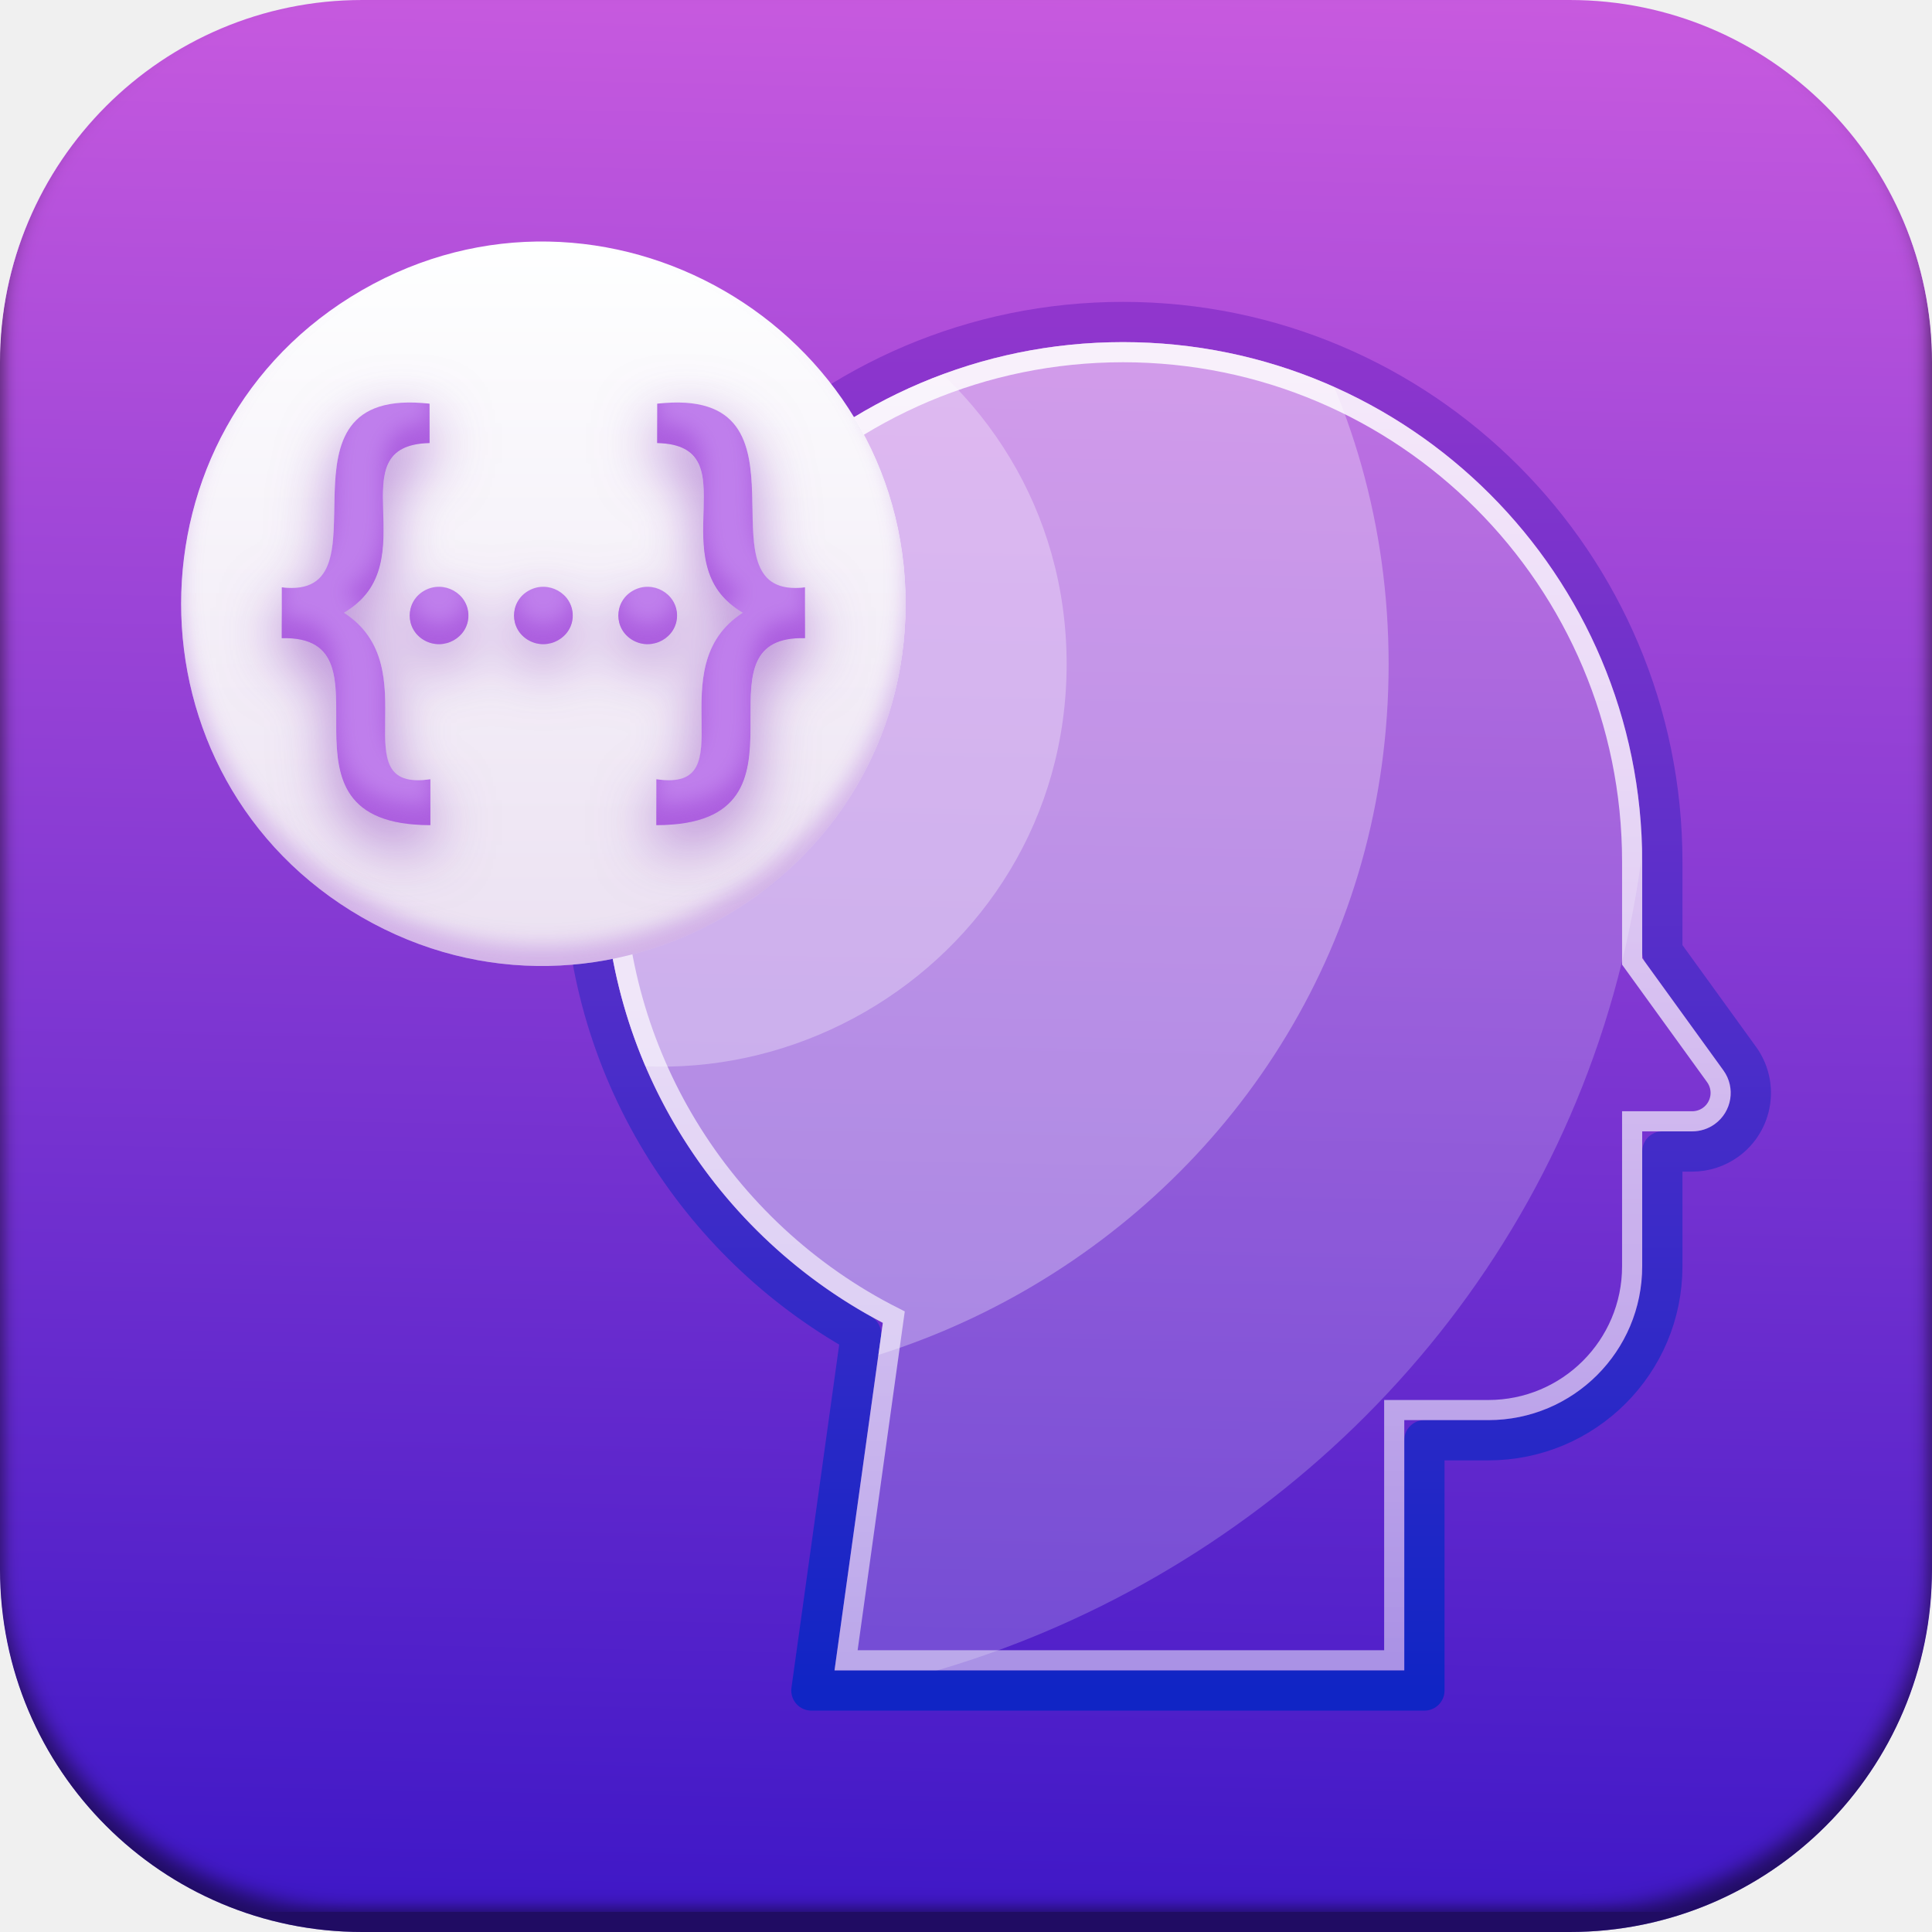
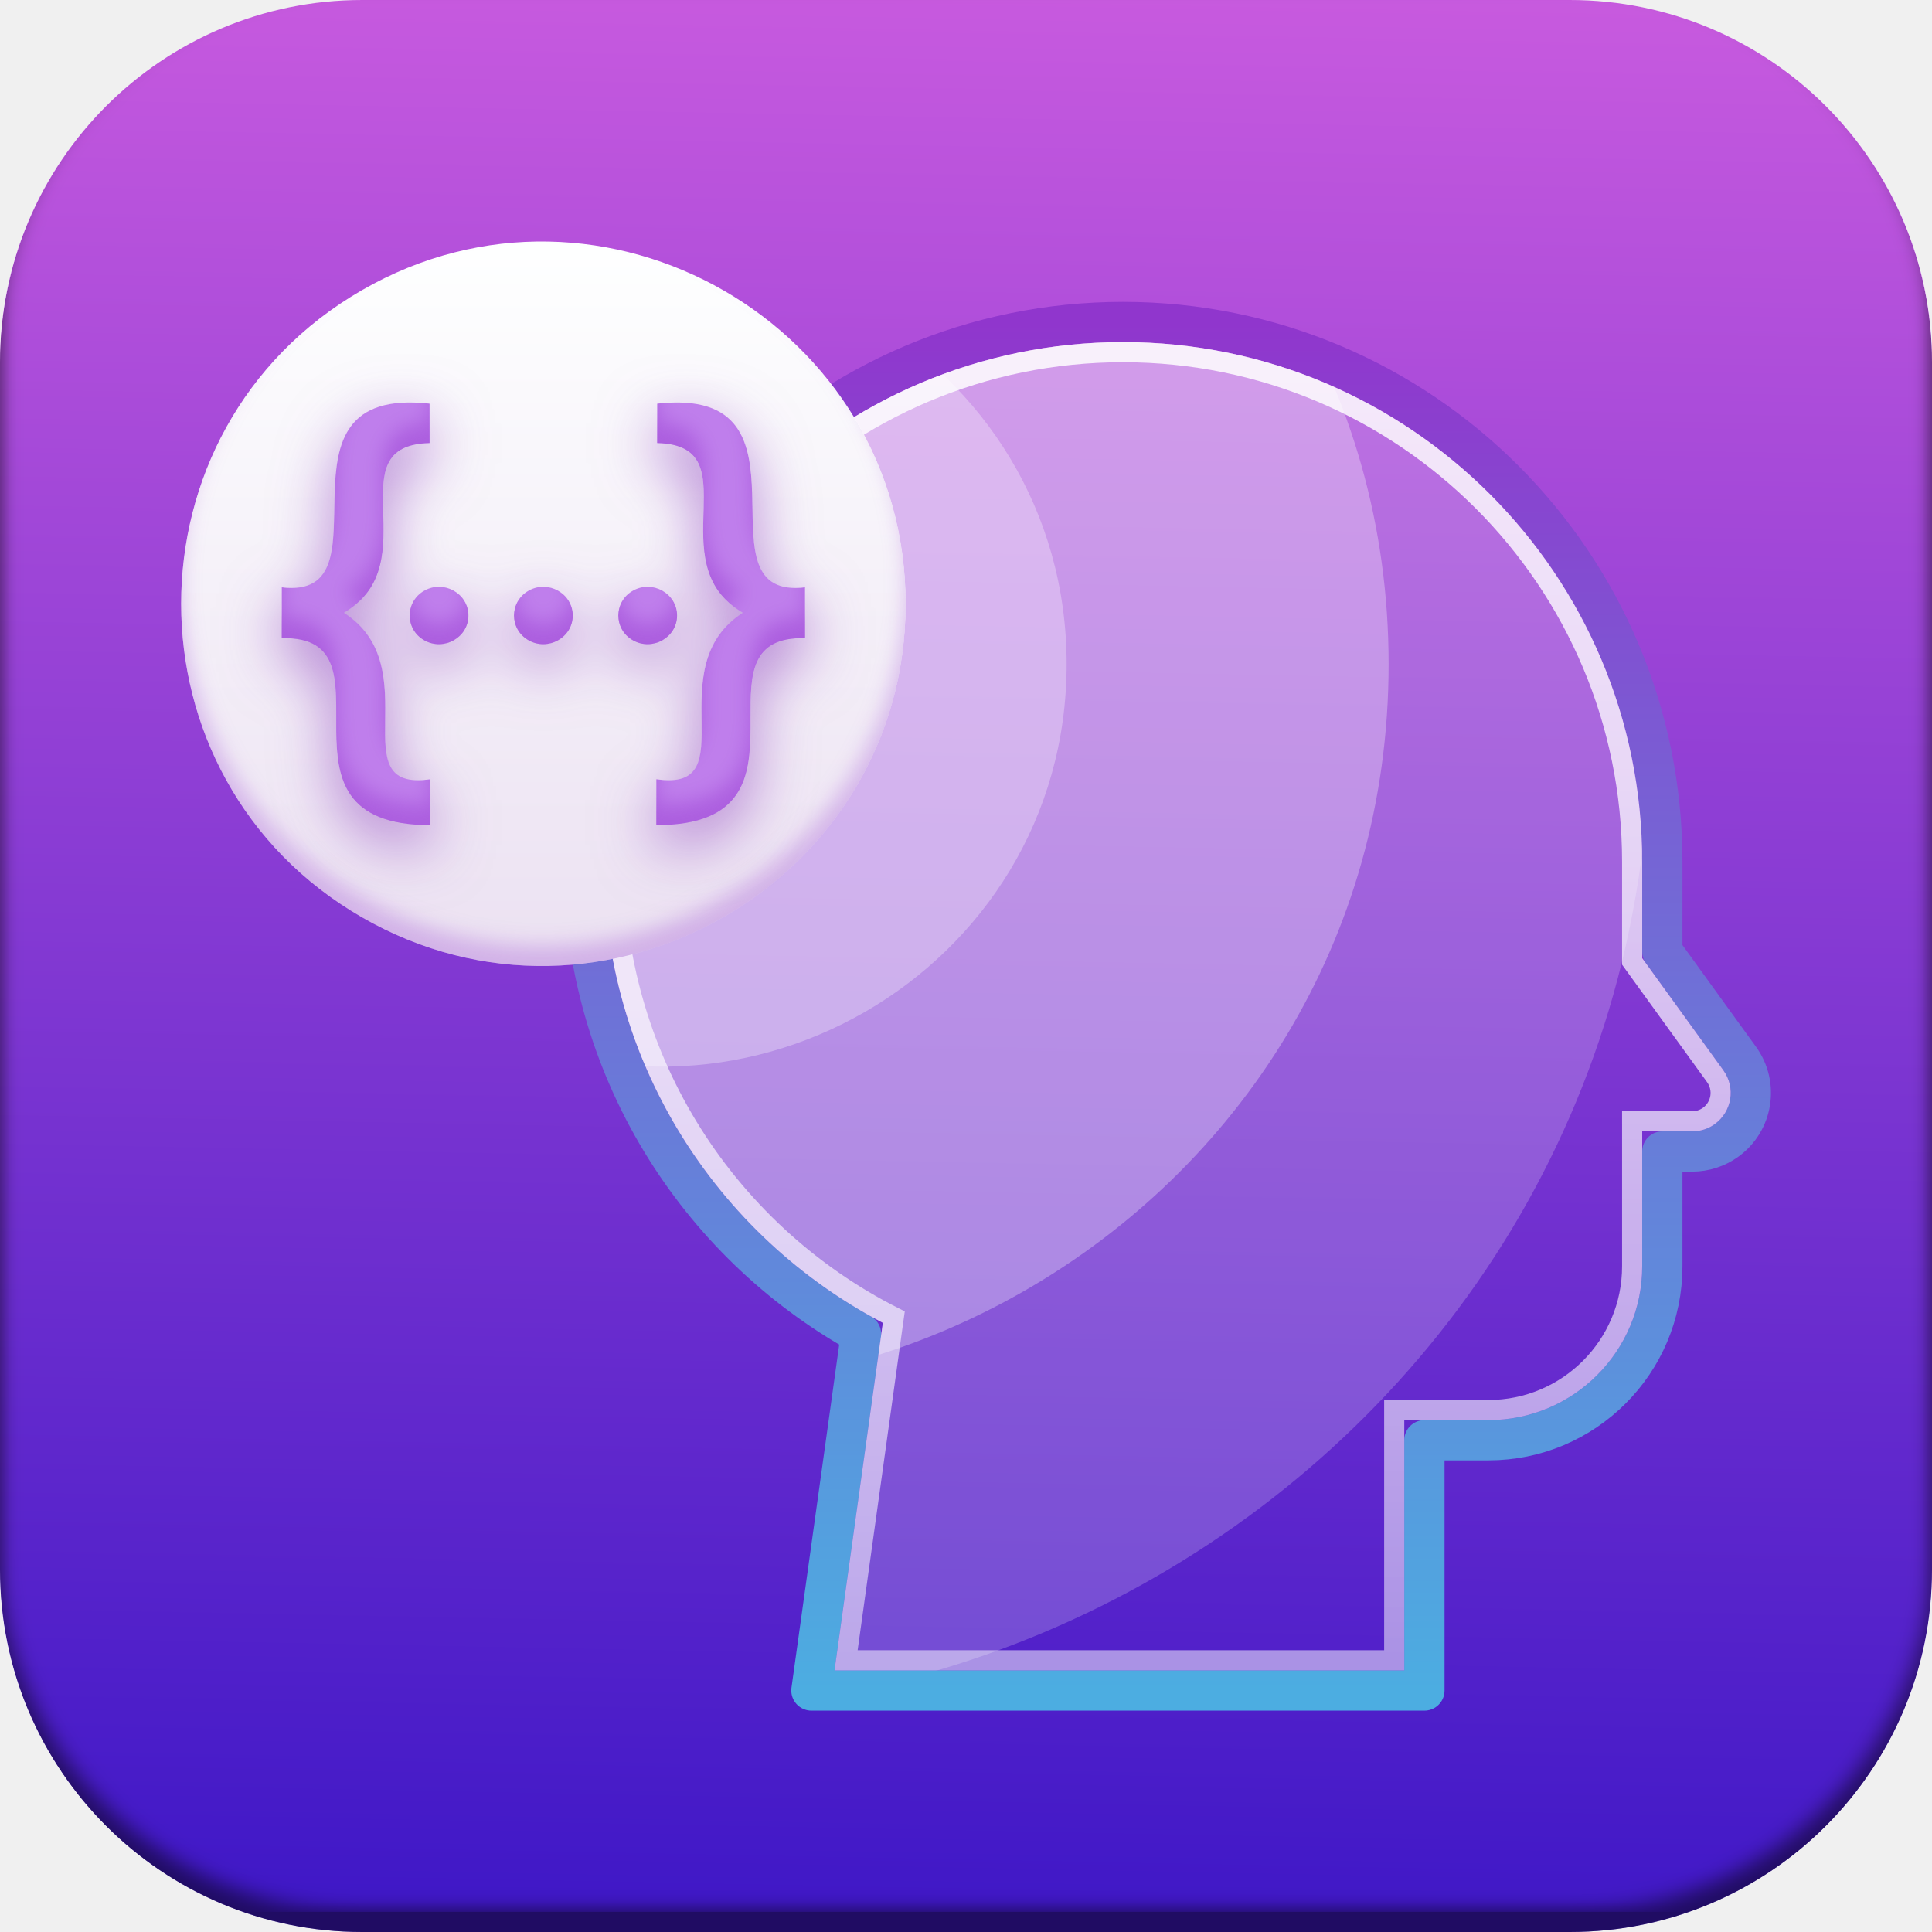
<svg xmlns="http://www.w3.org/2000/svg" xmlns:xlink="http://www.w3.org/1999/xlink" width="96px" height="96px" viewBox="0 0 96 96" version="1.1">
  <defs>
    <linearGradient x1="50%" y1="-6.226%" x2="47.968%" y2="98.061%" id="linearGradient-1">
      <stop stop-color="#D05EE0" offset="0%" />
      <stop stop-color="#4018C7" offset="100%" />
    </linearGradient>
    <path d="M18,0 L78,0 C87.941,-1.82615513e-15 96,8.059 96,18 L96,78 C96,87.941 87.941,96 78,96 L18,96 C8.059,96 1.21743675e-15,87.941 0,78 L0,18 C-1.21743675e-15,8.059 8.059,1.82615513e-15 18,0 Z" id="path-2" />
    <filter x="-1.0%" y="-1.0%" width="102.1%" height="102.1%" filterUnits="objectBoundingBox" id="filter-3">
      <feGaussianBlur stdDeviation="0.5" in="SourceAlpha" result="shadowBlurInner1" />
      <feOffset dx="0" dy="-1" in="shadowBlurInner1" result="shadowOffsetInner1" />
      <feComposite in="shadowOffsetInner1" in2="SourceAlpha" operator="arithmetic" k2="-1" k3="1" result="shadowInnerInner1" />
      <feColorMatrix values="0 0 0 0 0   0 0 0 0 0   0 0 0 0 0  0 0 0 0.5 0" type="matrix" in="shadowInnerInner1" />
    </filter>
    <linearGradient x1="50%" y1="0%" x2="50%" y2="100%" id="linearGradient-4">
      <stop stop-color="#9036CD" offset="0%" />
-       <stop stop-color="#1025C5" offset="100%" />
+       <stop stop-color="#4CADE1" offset="100%" />
    </linearGradient>
    <linearGradient x1="50%" y1="100%" x2="50%" y2="0%" id="linearGradient-5">
      <stop stop-color="#FFFFFF" stop-opacity="0.511" offset="0%" />
      <stop stop-color="#FFFFFF" stop-opacity="0.848" offset="100%" />
    </linearGradient>
    <path d="M25.8,0 C40.049,0 51.6,11.563 51.6,25.826 L51.6,30.609 L55.635,36.186 C56.253,37.041 56.062,38.236 55.206,38.855 C54.88,39.09 54.488,39.217 54.086,39.217 L51.6,39.217 L51.6,45.921 C51.6,50.143 48.178,53.565 43.956,53.565 L39.778,53.565 L39.778,66 L11.467,66 L13.869,48.731 C5.626,44.42 0,35.781 0,25.826 C0,11.563 11.551,0 25.8,0 Z" id="path-6" />
    <linearGradient x1="50%" y1="0.87%" x2="50%" y2="96.009%" id="linearGradient-8">
      <stop stop-color="#FEFFFF" offset="0%" />
      <stop stop-color="#ECE2F2" offset="100%" />
    </linearGradient>
    <path d="M17.98,14.422 C6.007,21.325 6.007,38.675 17.98,45.577 C29.953,52.48 45,43.805 45,30 C45,16.195 29.953,7.52 17.98,14.422 Z" id="path-9" />
    <filter x="-2.8%" y="-2.8%" width="105.6%" height="105.6%" filterUnits="objectBoundingBox" id="filter-10">
      <feGaussianBlur stdDeviation="0.5" in="SourceAlpha" result="shadowBlurInner1" />
      <feOffset dx="0" dy="-1" in="shadowBlurInner1" result="shadowOffsetInner1" />
      <feComposite in="shadowOffsetInner1" in2="SourceAlpha" operator="arithmetic" k2="-1" k3="1" result="shadowInnerInner1" />
      <feColorMatrix values="0 0 0 0 0.561   0 0 0 0 0.208   0 0 0 0 0.804  0 0 0 0.278 0" type="matrix" in="shadowInnerInner1" />
    </filter>
    <path d="M21.345,20.058 L21.345,22.014 C16.643,22.122 21.317,27.989 17.088,30.447 C21.345,33.177 16.866,39.397 21.386,38.718 L21.386,41 C12.776,41 19.982,31.548 14,31.711 L14,29.184 C19.643,29.868 12.915,19.121 21.345,20.058 Z M23.277,30.583 C23.277,31.676 22.056,32.364 21.084,31.817 C20.113,31.27 20.113,29.895 21.084,29.349 C22.056,28.802 23.277,29.489 23.277,30.583 Z M26.268,31.817 C25.296,31.27 25.296,29.895 26.268,29.349 C27.24,28.802 28.461,29.489 28.461,30.583 C28.461,31.676 27.24,32.364 26.268,31.817 Z M37.373,24.526 L37.382,24.899 C37.431,27.255 37.32,29.509 40,29.184 L40,31.711 C37.281,31.636 37.287,33.549 37.293,35.658 L37.293,36.203 C37.278,38.575 36.975,41 32.613,41 L32.613,38.718 C37.134,39.397 32.655,33.177 36.912,30.447 C32.683,27.989 37.357,22.122 32.655,22.014 L32.655,20.058 C36.87,19.589 37.296,22.042 37.373,24.526 Z M33.644,30.583 C33.644,31.676 32.423,32.364 31.452,31.817 C30.48,31.27 30.48,29.895 31.452,29.349 C32.423,28.802 33.644,29.489 33.644,30.583 Z" id="path-11" />
    <filter x="-19.2%" y="-19.0%" width="138.5%" height="147.6%" filterUnits="objectBoundingBox" id="filter-12">
      <feOffset dx="0" dy="1" in="SourceAlpha" result="shadowOffsetOuter1" />
      <feGaussianBlur stdDeviation="1.5" in="shadowOffsetOuter1" result="shadowBlurOuter1" />
      <feColorMatrix values="0 0 0 0 0.5   0 0 0 0 0.17   0 0 0 0 0.712  0 0 0 0.58 0" type="matrix" in="shadowBlurOuter1" />
    </filter>
    <filter x="-15.4%" y="-14.3%" width="130.8%" height="138.1%" filterUnits="objectBoundingBox" id="filter-13">
      <feGaussianBlur stdDeviation="0.5" in="SourceAlpha" result="shadowBlurInner1" />
      <feOffset dx="0" dy="-1" in="shadowBlurInner1" result="shadowOffsetInner1" />
      <feComposite in="shadowOffsetInner1" in2="SourceAlpha" operator="arithmetic" k2="-1" k3="1" result="shadowInnerInner1" />
      <feColorMatrix values="0 0 0 0 0.588   0 0 0 0 0.224   0 0 0 0 0.816  0 0 0 0.461 0" type="matrix" in="shadowInnerInner1" />
    </filter>
  </defs>
  <g id="plugin/action_analyse" stroke="none" stroke-width="1" fill="none" fill-rule="evenodd">
    <g id="矩形" fill-rule="nonzero">
      <use fill="url(#linearGradient-1)" xlink:href="#path-2" />
      <use fill="black" fill-opacity="1" filter="url(#filter-3)" xlink:href="#path-2" />
    </g>
    <g id="路径-+-路径蒙版" transform="translate(30, 17)">
      <path d="M25.8,-1 C33.201,-1 39.901,2.003 44.751,6.858 C49.601,11.712 52.6,18.418 52.6,25.826 L52.6,30.285 L56.445,35.6 C56.916,36.251 57.079,37.032 56.961,37.768 C56.842,38.503 56.444,39.194 55.792,39.665 C55.296,40.024 54.699,40.217 54.086,40.217 L52.6,40.217 L52.6,45.921 C52.6,48.308 51.633,50.469 50.068,52.033 C48.504,53.598 46.343,54.565 43.956,54.565 L40.778,54.565 L40.778,67 L10.318,67 L12.783,49.281 C8.704,47.008 5.28,43.7 2.865,39.712 C0.412,35.661 -1,30.909 -1,25.826 C-1,18.418 2,11.712 6.849,6.858 C11.699,2.003 18.399,-1 25.8,-1 Z" id="蒙版" stroke="url(#linearGradient-4)" stroke-width="2" stroke-linejoin="round" fill-rule="nonzero" />
      <mask id="mask-7" fill="white">
        <use xlink:href="#path-6" />
      </mask>
      <path stroke="url(#linearGradient-5)" d="M25.8,0.5 C32.787,0.5 39.111,3.335 43.69,7.918 C48.268,12.501 51.1,18.832 51.1,25.826 L51.1,30.771 L55.23,36.479 C55.458,36.795 55.537,37.173 55.48,37.53 C55.422,37.887 55.229,38.221 54.913,38.45 C54.673,38.624 54.383,38.717 54.086,38.717 L51.1,38.717 L51.1,45.921 C51.1,47.894 50.301,49.68 49.008,50.973 C47.715,52.266 45.929,53.065 43.956,53.065 L39.278,53.065 L39.278,65.5 L12.041,65.5 L14.413,48.448 C10.165,46.301 6.604,42.991 4.148,38.935 C1.833,35.111 0.5,30.624 0.5,25.826 C0.5,18.832 3.332,12.501 7.91,7.918 C12.489,3.335 18.814,0.5 25.8,0.5 Z" />
      <path d="M-21.555,-23.405 C-54.148,-4.615 -54.148,42.616 -21.555,61.405 C11.038,80.196 52,56.581 52,19 C52,-18.58 11.038,-42.196 -21.555,-23.405 Z" id="路径" fill-opacity="0.2" fill="#FFFFFF" fill-rule="nonzero" mask="url(#mask-7)" />
      <path d="M-15.041,-15.155 C-38.986,-1.35 -38.986,33.35 -15.041,47.155 C8.905,60.96 39,43.61 39,16 C39,-11.61 8.905,-28.96 -15.041,-15.155 Z" id="路径" fill-opacity="0.3" fill="#FFFFFF" fill-rule="nonzero" mask="url(#mask-7)" />
      <path d="M-7.023,-1.308 C-20.326,6.361 -20.326,25.639 -7.023,33.308 C6.281,40.978 23,31.339 23,16 C23,0.661 6.281,-8.978 -7.023,-1.308 Z" id="路径" fill-opacity="0.3" fill="#FFFFFF" fill-rule="nonzero" mask="url(#mask-7)" />
    </g>
    <g id="路径">
      <use fill="url(#linearGradient-8)" fill-rule="evenodd" xlink:href="#path-9" />
      <use fill="black" fill-opacity="1" filter="url(#filter-10)" xlink:href="#path-9" />
    </g>
    <g id="形状结合" fill-rule="nonzero">
      <use fill="black" fill-opacity="1" filter="url(#filter-12)" xlink:href="#path-11" />
      <use fill="#BF7EEC" xlink:href="#path-11" />
      <use fill="black" fill-opacity="1" filter="url(#filter-13)" xlink:href="#path-11" />
    </g>
  </g>
</svg>
